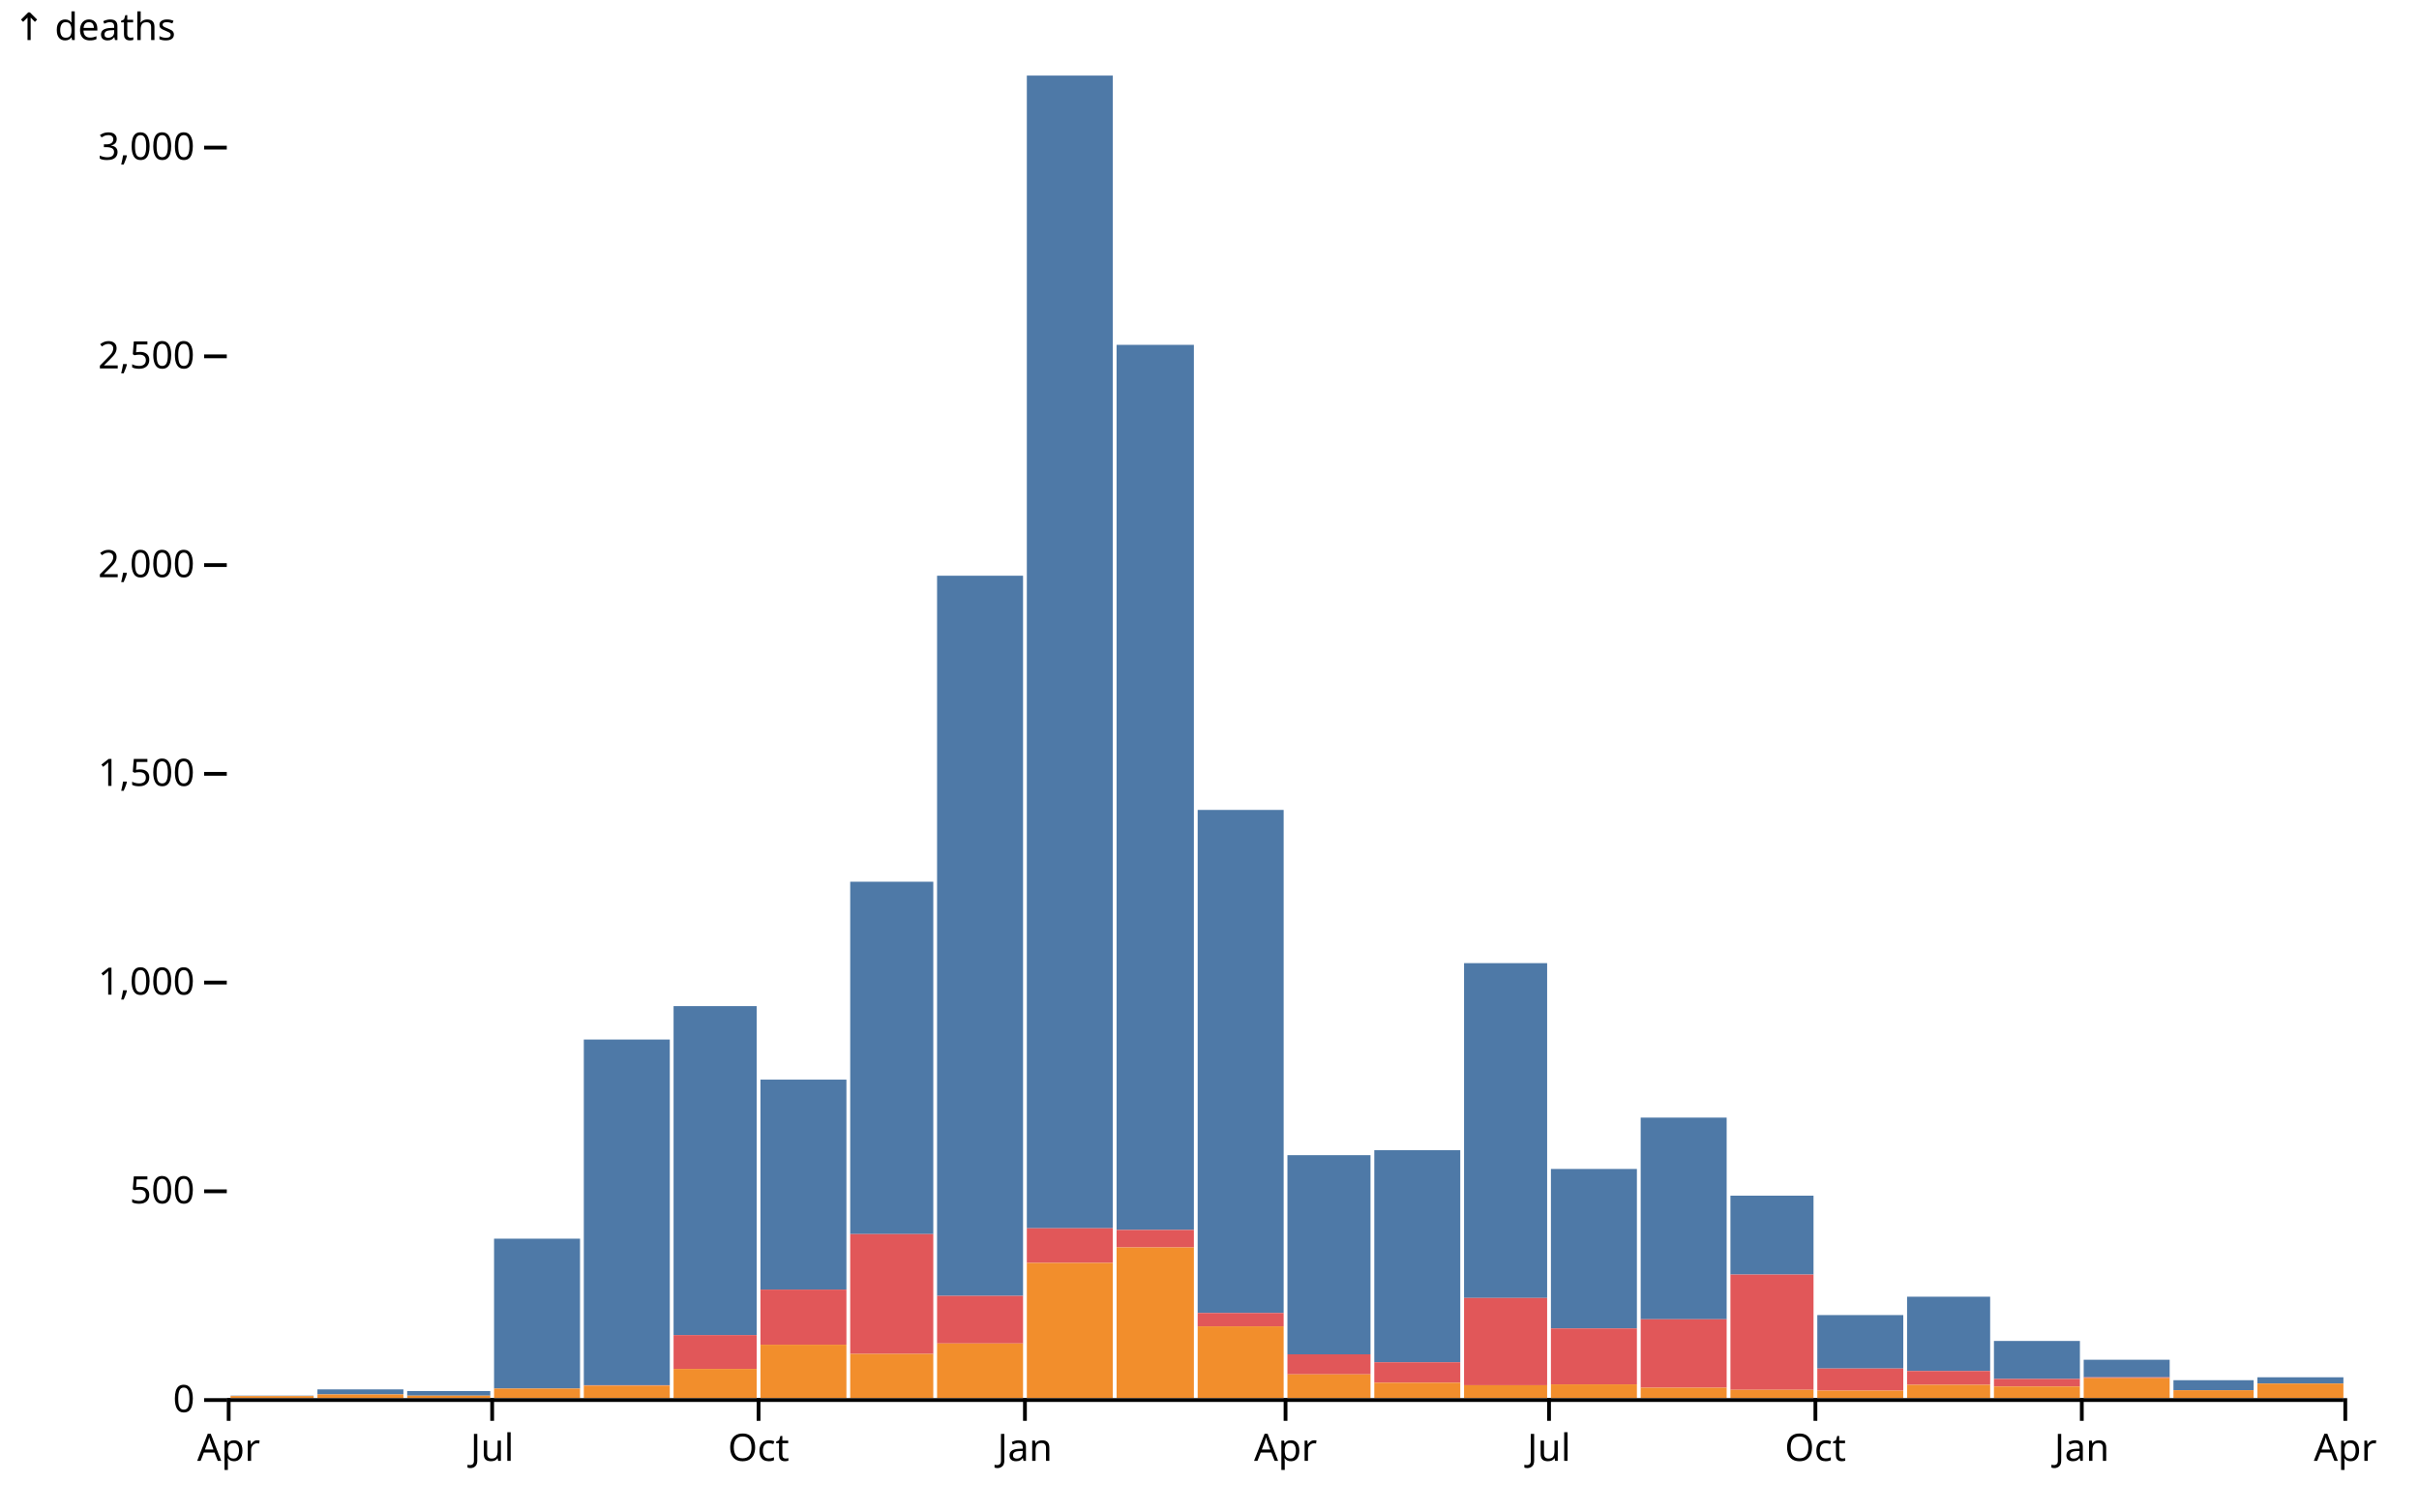
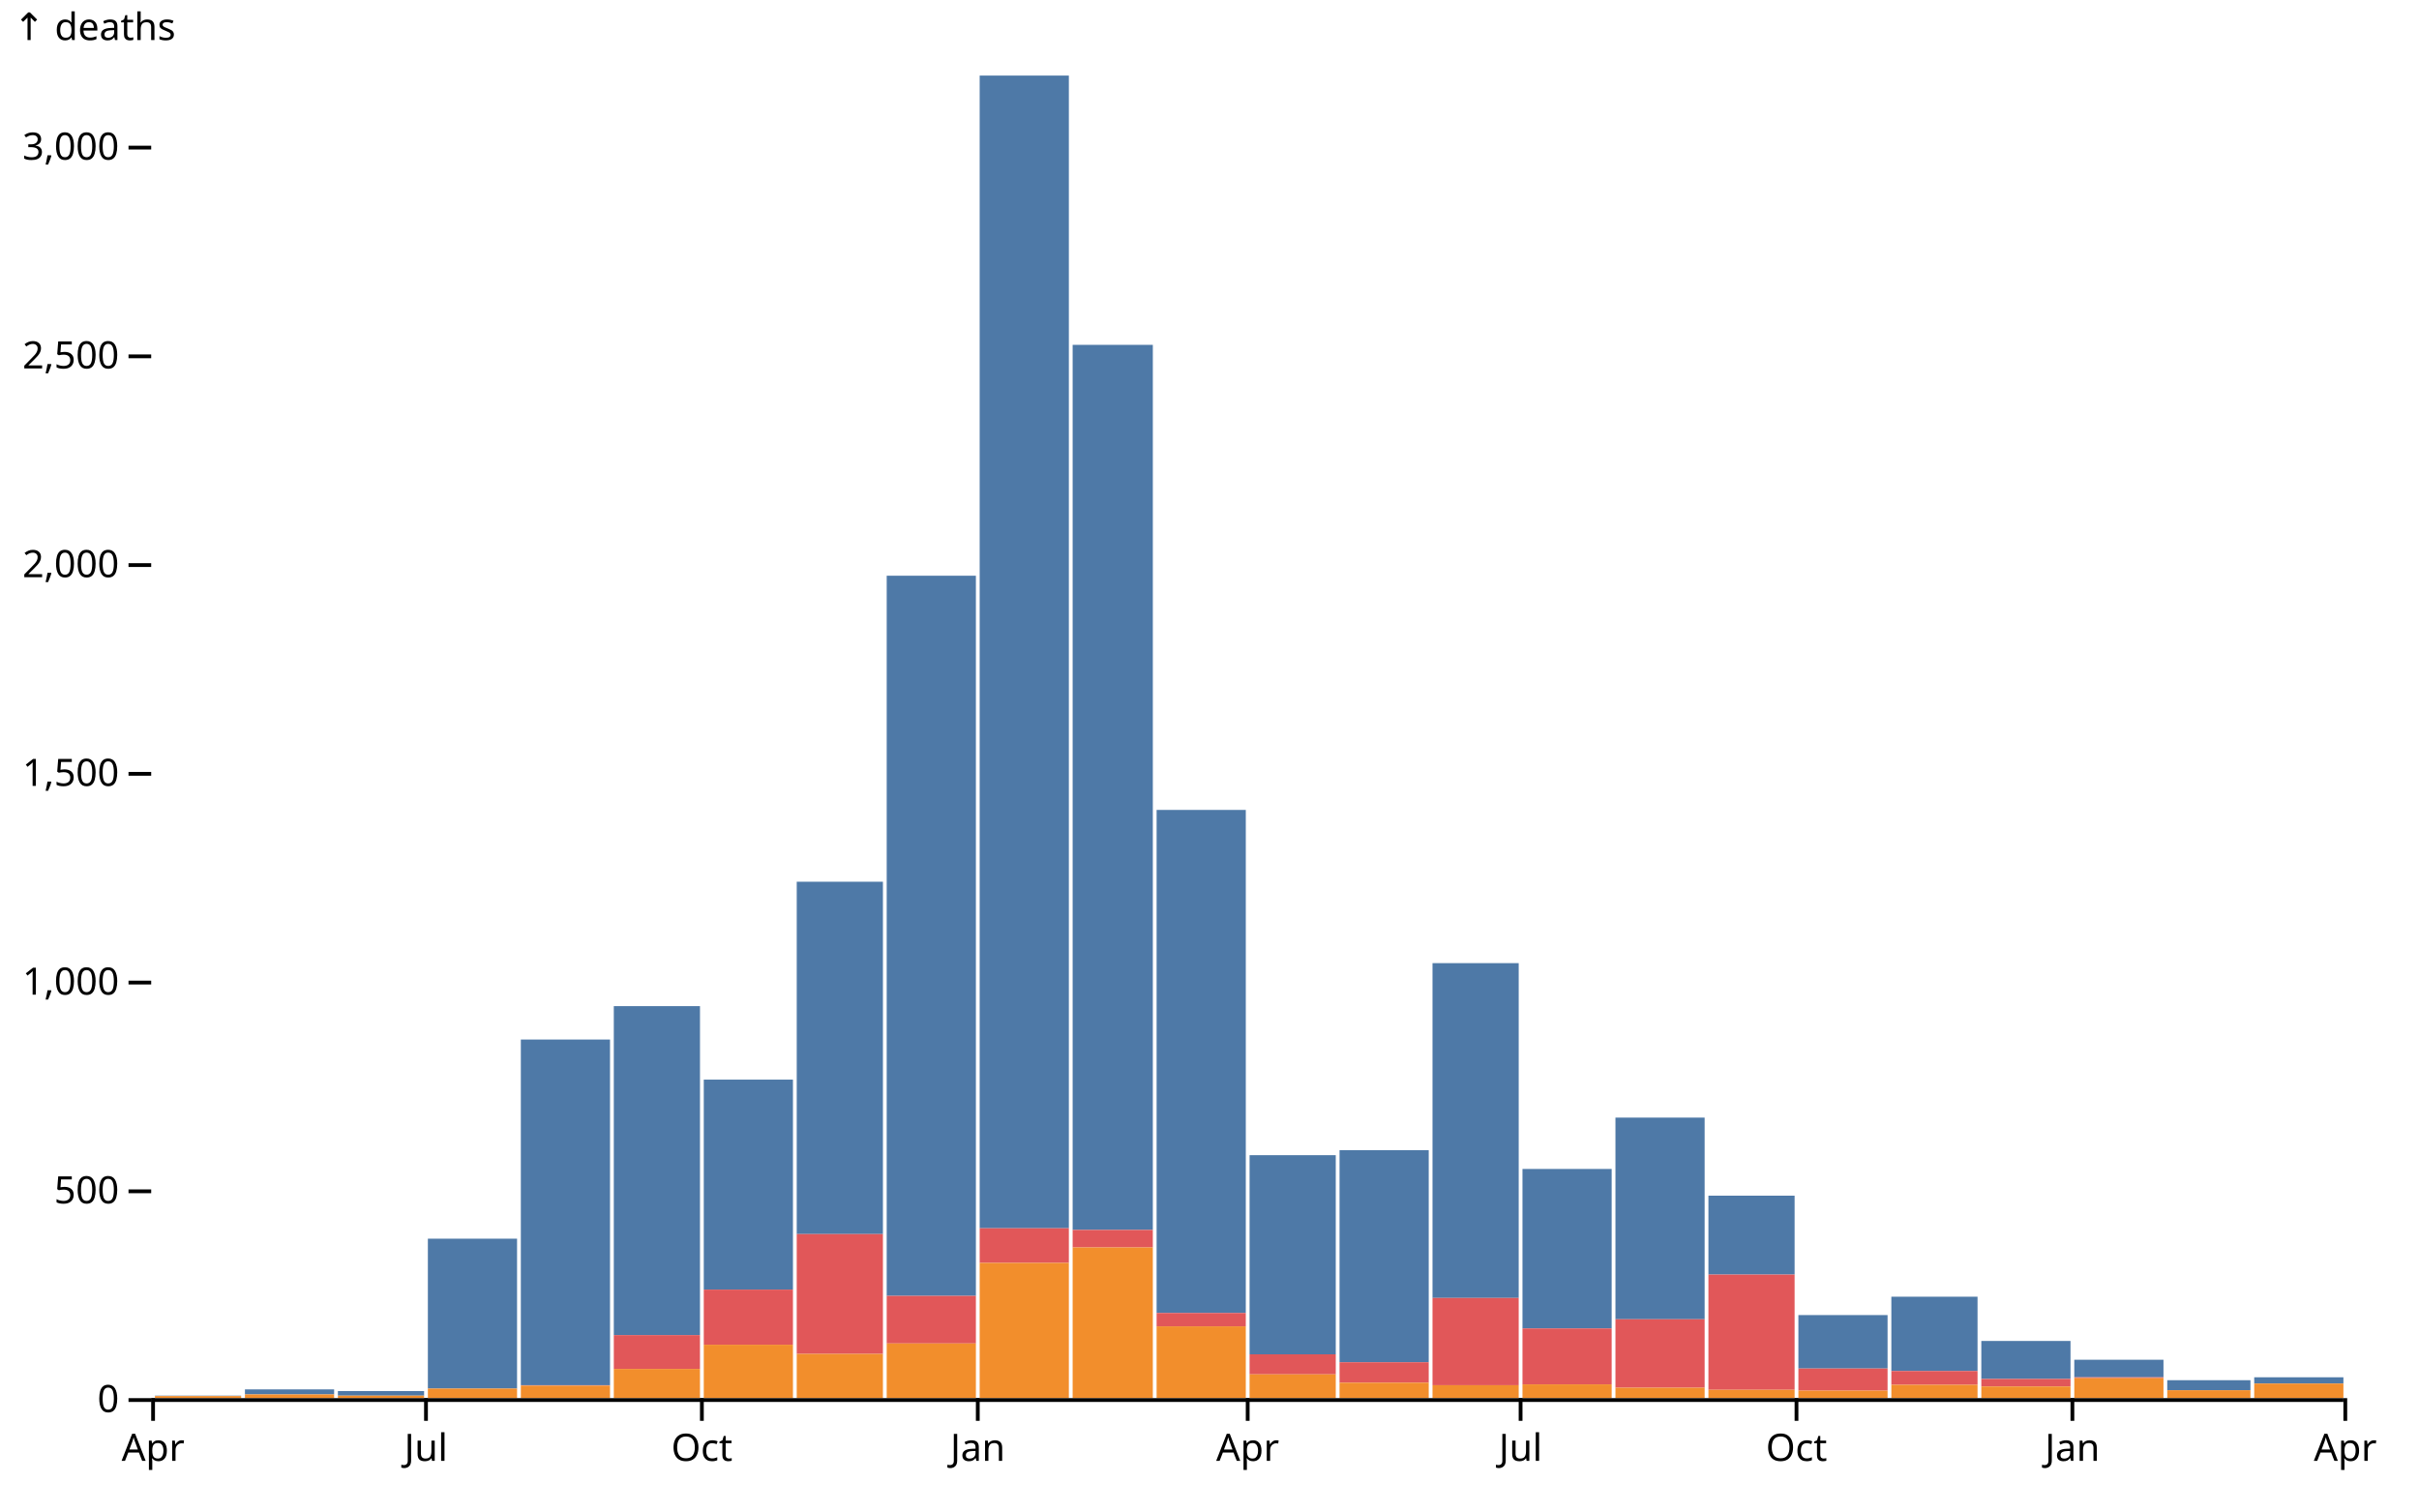
<svg xmlns="http://www.w3.org/2000/svg" class="plot" fill="currentColor" font-family="system-ui, sans-serif" font-size="10" text-anchor="middle" width="640" height="400" viewBox="0 0 640 400">
  <style>
    .plot {
      display: block;
      background: white;
      height: auto;
      height: intrinsic;
      max-width: 100%;
    }

    .plot text,
    .plot tspan {
      white-space: pre;
    }
  </style>
  <g aria-label="y-axis tick" fill="none" stroke="currentColor" transform="translate(0,0.5)">
-     <path transform="translate(60,370)" d="M0,0L-6,0" />
-     <path transform="translate(60,314.7601)" d="M0,0L-6,0" />
-     <path transform="translate(60,259.5202)" d="M0,0L-6,0" />
-     <path transform="translate(60,204.2803)" d="M0,0L-6,0" />
-     <path transform="translate(60,149.0404)" d="M0,0L-6,0" />
-     <path transform="translate(60,93.80051)" d="M0,0L-6,0" />
-     <path transform="translate(60,38.56061)" d="M0,0L-6,0" />
+     <path transform="translate(40,370)" d="M0,0L-6,0" />
+     <path transform="translate(40,314.7601)" d="M0,0L-6,0" />
+     <path transform="translate(40,259.5202)" d="M0,0L-6,0" />
+     <path transform="translate(40,204.2803)" d="M0,0L-6,0" />
+     <path transform="translate(40,149.0404)" d="M0,0L-6,0" />
+     <path transform="translate(40,93.80051)" d="M0,0L-6,0" />
+     <path transform="translate(40,38.56061)" d="M0,0L-6,0" />
  </g>
  <g aria-label="y-axis tick label" text-anchor="end" font-variant="tabular-nums" transform="translate(-8.5,0.5)">
-     <text y="0.32em" transform="translate(60,370)">0</text>
-     <text y="0.32em" transform="translate(60,314.7601)">500</text>
-     <text y="0.32em" transform="translate(60,259.5202)">1,000</text>
-     <text y="0.32em" transform="translate(60,204.2803)">1,500</text>
-     <text y="0.32em" transform="translate(60,149.0404)">2,000</text>
-     <text y="0.32em" transform="translate(60,93.80051)">2,500</text>
-     <text y="0.32em" transform="translate(60,38.56061)">3,000</text>
+     <text y="0.32em" transform="translate(40,370)">0</text>
+     <text y="0.32em" transform="translate(40,314.7601)">500</text>
+     <text y="0.32em" transform="translate(40,259.5202)">1,000</text>
+     <text y="0.32em" transform="translate(40,204.2803)">1,500</text>
+     <text y="0.32em" transform="translate(40,149.0404)">2,000</text>
+     <text y="0.32em" transform="translate(40,93.80051)">2,500</text>
+     <text y="0.32em" transform="translate(40,38.56061)">3,000</text>
  </g>
-   <g aria-label="y-axis label" text-anchor="start" transform="translate(-56.5,-16.5)">
-     <text y="0.71em" transform="translate(60,20)">↑ deaths</text>
+   <g aria-label="y-axis label" text-anchor="start" transform="translate(-36.5,-16.5)">
+     <text y="0.71em" transform="translate(40,20)">↑ deaths</text>
  </g>
  <g aria-label="x-axis tick" fill="none" stroke="currentColor" transform="translate(0.5,0)">
-     <path transform="translate(60,370)" d="M0,0L0,6" />
-     <path transform="translate(129.7127,370)" d="M0,0L0,6" />
-     <path transform="translate(200.1915,370)" d="M0,0L0,6" />
-     <path transform="translate(270.6703,370)" d="M0,0L0,6" />
-     <path transform="translate(339.617,370)" d="M0,0L0,6" />
-     <path transform="translate(409.3297,370)" d="M0,0L0,6" />
-     <path transform="translate(479.8085,370)" d="M0,0L0,6" />
-     <path transform="translate(550.2873,370)" d="M0,0L0,6" />
+     <path transform="translate(40,370)" d="M0,0L0,6" />
+     <path transform="translate(112.2025,370)" d="M0,0L0,6" />
+     <path transform="translate(185.1984,370)" d="M0,0L0,6" />
+     <path transform="translate(258.1943,370)" d="M0,0L0,6" />
+     <path transform="translate(329.6033,370)" d="M0,0L0,6" />
+     <path transform="translate(401.8057,370)" d="M0,0L0,6" />
+     <path transform="translate(474.8016,370)" d="M0,0L0,6" />
+     <path transform="translate(547.7975,370)" d="M0,0L0,6" />
    <path transform="translate(620,370)" d="M0,0L0,6" />
  </g>
  <g aria-label="x-axis tick label" font-variant="tabular-nums" transform="translate(0.5,9.5)">
-     <text y="0.71em" transform="translate(60,370)">Apr</text>
-     <text y="0.71em" transform="translate(129.7127,370)">Jul</text>
-     <text y="0.71em" transform="translate(200.1915,370)">Oct</text>
-     <text y="0.71em" transform="translate(270.6703,370)">Jan</text>
-     <text y="0.71em" transform="translate(339.617,370)">Apr</text>
-     <text y="0.71em" transform="translate(409.3297,370)">Jul</text>
-     <text y="0.71em" transform="translate(479.8085,370)">Oct</text>
-     <text y="0.71em" transform="translate(550.2873,370)">Jan</text>
+     <text y="0.71em" transform="translate(40,370)">Apr</text>
+     <text y="0.71em" transform="translate(112.2025,370)">Jul</text>
+     <text y="0.71em" transform="translate(185.1984,370)">Oct</text>
+     <text y="0.71em" transform="translate(258.1943,370)">Jan</text>
+     <text y="0.71em" transform="translate(329.6033,370)">Apr</text>
+     <text y="0.71em" transform="translate(401.8057,370)">Jul</text>
+     <text y="0.71em" transform="translate(474.8016,370)">Oct</text>
+     <text y="0.71em" transform="translate(547.7975,370)">Jan</text>
    <text y="0.71em" transform="translate(620,370)">Apr</text>
  </g>
  <g aria-label="rect">
-     <rect x="61" y="369.337" width="21.982" height="0.11" fill="#4e79a7" />
-     <rect x="83.982" y="367.68" width="22.748" height="1.326" fill="#4e79a7" />
-     <rect x="107.731" y="368.122" width="21.982" height="1.215" fill="#4e79a7" />
-     <rect x="130.713" y="327.797" width="22.748" height="39.662" fill="#4e79a7" />
-     <rect x="154.461" y="275.098" width="22.748" height="91.477" fill="#4e79a7" />
-     <rect x="178.209" y="266.259" width="21.982" height="87.058" fill="#4e79a7" />
-     <rect x="201.192" y="285.704" width="22.748" height="55.571" fill="#4e79a7" />
-     <rect x="224.94" y="233.336" width="21.982" height="93.245" fill="#4e79a7" />
-     <rect x="247.922" y="152.355" width="22.748" height="190.578" fill="#4e79a7" />
-     <rect x="271.67" y="20" width="22.748" height="305.035" fill="#4e79a7" />
-     <rect x="295.419" y="91.259" width="20.45" height="234.217" fill="#4e79a7" />
-     <rect x="316.869" y="214.334" width="22.748" height="133.128" fill="#4e79a7" />
-     <rect x="340.617" y="305.701" width="21.982" height="52.699" fill="#4e79a7" />
-     <rect x="363.599" y="304.375" width="22.748" height="56.124" fill="#4e79a7" />
-     <rect x="387.347" y="254.88" width="21.982" height="88.605" fill="#4e79a7" />
-     <rect x="410.33" y="309.347" width="22.748" height="42.203" fill="#4e79a7" />
-     <rect x="434.078" y="295.758" width="22.748" height="53.362" fill="#4e79a7" />
-     <rect x="457.826" y="316.417" width="21.982" height="20.881" fill="#4e79a7" />
-     <rect x="480.808" y="348.015" width="22.748" height="14.141" fill="#4e79a7" />
-     <rect x="504.557" y="343.153" width="21.982" height="19.665" fill="#4e79a7" />
-     <rect x="527.539" y="354.864" width="22.748" height="10.054" fill="#4e79a7" />
-     <rect x="551.287" y="359.836" width="22.748" height="4.64" fill="#4e79a7" />
-     <rect x="575.036" y="365.249" width="21.216" height="2.652" fill="#4e79a7" />
-     <rect x="597.252" y="364.476" width="22.748" height="1.657" fill="#4e79a7" />
-     <rect x="61" y="369.448" width="21.982" height="0" fill="#e15759" />
-     <rect x="83.982" y="369.006" width="22.748" height="0" fill="#e15759" />
-     <rect x="107.731" y="369.337" width="21.982" height="0" fill="#e15759" />
-     <rect x="130.713" y="367.459" width="22.748" height="0" fill="#e15759" />
-     <rect x="154.461" y="366.575" width="22.748" height="0.11" fill="#e15759" />
-     <rect x="178.209" y="353.318" width="21.982" height="8.949" fill="#e15759" />
-     <rect x="201.192" y="341.275" width="22.748" height="14.583" fill="#e15759" />
-     <rect x="224.94" y="326.581" width="21.982" height="31.708" fill="#e15759" />
-     <rect x="247.922" y="342.932" width="22.748" height="12.595" fill="#e15759" />
-     <rect x="271.67" y="325.035" width="22.748" height="9.17" fill="#e15759" />
-     <rect x="295.419" y="325.477" width="20.45" height="4.64" fill="#e15759" />
-     <rect x="316.869" y="347.462" width="22.748" height="3.535" fill="#e15759" />
-     <rect x="340.617" y="358.4" width="21.982" height="5.303" fill="#e15759" />
-     <rect x="363.599" y="360.499" width="22.748" height="5.414" fill="#e15759" />
-     <rect x="387.347" y="343.485" width="21.982" height="23.09" fill="#e15759" />
-     <rect x="410.33" y="351.55" width="22.748" height="14.804" fill="#e15759" />
-     <rect x="434.078" y="349.119" width="22.748" height="18.119" fill="#e15759" />
-     <rect x="457.826" y="337.298" width="21.982" height="30.492" fill="#e15759" />
-     <rect x="480.808" y="362.156" width="22.748" height="5.855" fill="#e15759" />
-     <rect x="504.557" y="362.819" width="21.982" height="3.646" fill="#e15759" />
-     <rect x="527.539" y="364.918" width="22.748" height="1.989" fill="#e15759" />
-     <rect x="551.287" y="364.476" width="22.748" height="0.221" fill="#e15759" />
-     <rect x="575.036" y="367.901" width="21.216" height="0" fill="#e15759" />
-     <rect x="597.252" y="366.133" width="22.748" height="0" fill="#e15759" />
-     <rect x="61" y="369.448" width="21.982" height="0.552" fill="#f28e2c" />
-     <rect x="83.982" y="369.006" width="22.748" height="0.994" fill="#f28e2c" />
-     <rect x="107.731" y="369.337" width="21.982" height="0.663" fill="#f28e2c" />
-     <rect x="130.713" y="367.459" width="22.748" height="2.541" fill="#f28e2c" />
-     <rect x="154.461" y="366.686" width="22.748" height="3.314" fill="#f28e2c" />
-     <rect x="178.209" y="362.266" width="21.982" height="7.734" fill="#f28e2c" />
-     <rect x="201.192" y="355.859" width="22.748" height="14.141" fill="#f28e2c" />
-     <rect x="224.94" y="358.289" width="21.982" height="11.711" fill="#f28e2c" />
-     <rect x="247.922" y="355.527" width="22.748" height="14.473" fill="#f28e2c" />
-     <rect x="271.67" y="334.205" width="22.748" height="35.795" fill="#f28e2c" />
-     <rect x="295.419" y="330.117" width="20.45" height="39.883" fill="#f28e2c" />
-     <rect x="316.869" y="350.997" width="22.748" height="19.003" fill="#f28e2c" />
-     <rect x="340.617" y="363.703" width="21.982" height="6.297" fill="#f28e2c" />
-     <rect x="363.599" y="365.912" width="22.748" height="4.088" fill="#f28e2c" />
-     <rect x="387.347" y="366.575" width="21.982" height="3.425" fill="#f28e2c" />
-     <rect x="410.33" y="366.354" width="22.748" height="3.646" fill="#f28e2c" />
-     <rect x="434.078" y="367.238" width="22.748" height="2.762" fill="#f28e2c" />
-     <rect x="457.826" y="367.79" width="21.982" height="2.21" fill="#f28e2c" />
-     <rect x="480.808" y="368.011" width="22.748" height="1.989" fill="#f28e2c" />
-     <rect x="504.557" y="366.465" width="21.982" height="3.535" fill="#f28e2c" />
-     <rect x="527.539" y="366.907" width="22.748" height="3.093" fill="#f28e2c" />
-     <rect x="551.287" y="364.697" width="22.748" height="5.303" fill="#f28e2c" />
-     <rect x="575.036" y="367.901" width="21.216" height="2.099" fill="#f28e2c" />
-     <rect x="597.252" y="366.133" width="22.748" height="3.867" fill="#f28e2c" />
+     <rect x="41" y="369.337" width="22.803" height="0.11" fill="#4e79a7" />
+     <rect x="64.803" y="367.68" width="23.596" height="1.326" fill="#4e79a7" />
+     <rect x="89.399" y="368.122" width="22.803" height="1.215" fill="#4e79a7" />
+     <rect x="113.202" y="327.797" width="23.596" height="39.662" fill="#4e79a7" />
+     <rect x="137.799" y="275.098" width="23.596" height="91.477" fill="#4e79a7" />
+     <rect x="162.395" y="266.259" width="22.803" height="87.058" fill="#4e79a7" />
+     <rect x="186.198" y="285.704" width="23.596" height="55.571" fill="#4e79a7" />
+     <rect x="210.795" y="233.336" width="22.803" height="93.245" fill="#4e79a7" />
+     <rect x="234.598" y="152.355" width="23.596" height="190.578" fill="#4e79a7" />
+     <rect x="259.194" y="20" width="23.596" height="305.035" fill="#4e79a7" />
+     <rect x="283.791" y="91.259" width="21.216" height="234.217" fill="#4e79a7" />
+     <rect x="306.007" y="214.334" width="23.596" height="133.128" fill="#4e79a7" />
+     <rect x="330.603" y="305.701" width="22.803" height="52.699" fill="#4e79a7" />
+     <rect x="354.406" y="304.375" width="23.596" height="56.124" fill="#4e79a7" />
+     <rect x="379.003" y="254.88" width="22.803" height="88.605" fill="#4e79a7" />
+     <rect x="402.806" y="309.347" width="23.596" height="42.203" fill="#4e79a7" />
+     <rect x="427.402" y="295.758" width="23.596" height="53.362" fill="#4e79a7" />
+     <rect x="451.999" y="316.417" width="22.803" height="20.881" fill="#4e79a7" />
+     <rect x="475.802" y="348.015" width="23.596" height="14.141" fill="#4e79a7" />
+     <rect x="500.398" y="343.153" width="22.803" height="19.665" fill="#4e79a7" />
+     <rect x="524.201" y="354.864" width="23.596" height="10.054" fill="#4e79a7" />
+     <rect x="548.798" y="359.836" width="23.596" height="4.64" fill="#4e79a7" />
+     <rect x="573.394" y="365.249" width="22.01" height="2.652" fill="#4e79a7" />
+     <rect x="596.404" y="364.476" width="23.596" height="1.657" fill="#4e79a7" />
+     <rect x="41" y="369.448" width="22.803" height="0" fill="#e15759" />
+     <rect x="64.803" y="369.006" width="23.596" height="0" fill="#e15759" />
+     <rect x="89.399" y="369.337" width="22.803" height="0" fill="#e15759" />
+     <rect x="113.202" y="367.459" width="23.596" height="0" fill="#e15759" />
+     <rect x="137.799" y="366.575" width="23.596" height="0.11" fill="#e15759" />
+     <rect x="162.395" y="353.318" width="22.803" height="8.949" fill="#e15759" />
+     <rect x="186.198" y="341.275" width="23.596" height="14.583" fill="#e15759" />
+     <rect x="210.795" y="326.581" width="22.803" height="31.708" fill="#e15759" />
+     <rect x="234.598" y="342.932" width="23.596" height="12.595" fill="#e15759" />
+     <rect x="259.194" y="325.035" width="23.596" height="9.17" fill="#e15759" />
+     <rect x="283.791" y="325.477" width="21.216" height="4.64" fill="#e15759" />
+     <rect x="306.007" y="347.462" width="23.596" height="3.535" fill="#e15759" />
+     <rect x="330.603" y="358.4" width="22.803" height="5.303" fill="#e15759" />
+     <rect x="354.406" y="360.499" width="23.596" height="5.414" fill="#e15759" />
+     <rect x="379.003" y="343.485" width="22.803" height="23.09" fill="#e15759" />
+     <rect x="402.806" y="351.55" width="23.596" height="14.804" fill="#e15759" />
+     <rect x="427.402" y="349.119" width="23.596" height="18.119" fill="#e15759" />
+     <rect x="451.999" y="337.298" width="22.803" height="30.492" fill="#e15759" />
+     <rect x="475.802" y="362.156" width="23.596" height="5.855" fill="#e15759" />
+     <rect x="500.398" y="362.819" width="22.803" height="3.646" fill="#e15759" />
+     <rect x="524.201" y="364.918" width="23.596" height="1.989" fill="#e15759" />
+     <rect x="548.798" y="364.476" width="23.596" height="0.221" fill="#e15759" />
+     <rect x="573.394" y="367.901" width="22.01" height="0" fill="#e15759" />
+     <rect x="596.404" y="366.133" width="23.596" height="0" fill="#e15759" />
+     <rect x="41" y="369.448" width="22.803" height="0.552" fill="#f28e2c" />
+     <rect x="64.803" y="369.006" width="23.596" height="0.994" fill="#f28e2c" />
+     <rect x="89.399" y="369.337" width="22.803" height="0.663" fill="#f28e2c" />
+     <rect x="113.202" y="367.459" width="23.596" height="2.541" fill="#f28e2c" />
+     <rect x="137.799" y="366.686" width="23.596" height="3.314" fill="#f28e2c" />
+     <rect x="162.395" y="362.266" width="22.803" height="7.734" fill="#f28e2c" />
+     <rect x="186.198" y="355.859" width="23.596" height="14.141" fill="#f28e2c" />
+     <rect x="210.795" y="358.289" width="22.803" height="11.711" fill="#f28e2c" />
+     <rect x="234.598" y="355.527" width="23.596" height="14.473" fill="#f28e2c" />
+     <rect x="259.194" y="334.205" width="23.596" height="35.795" fill="#f28e2c" />
+     <rect x="283.791" y="330.117" width="21.216" height="39.883" fill="#f28e2c" />
+     <rect x="306.007" y="350.997" width="23.596" height="19.003" fill="#f28e2c" />
+     <rect x="330.603" y="363.703" width="22.803" height="6.297" fill="#f28e2c" />
+     <rect x="354.406" y="365.912" width="23.596" height="4.088" fill="#f28e2c" />
+     <rect x="379.003" y="366.575" width="22.803" height="3.425" fill="#f28e2c" />
+     <rect x="402.806" y="366.354" width="23.596" height="3.646" fill="#f28e2c" />
+     <rect x="427.402" y="367.238" width="23.596" height="2.762" fill="#f28e2c" />
+     <rect x="451.999" y="367.79" width="22.803" height="2.21" fill="#f28e2c" />
+     <rect x="475.802" y="368.011" width="23.596" height="1.989" fill="#f28e2c" />
+     <rect x="500.398" y="366.465" width="22.803" height="3.535" fill="#f28e2c" />
+     <rect x="524.201" y="366.907" width="23.596" height="3.093" fill="#f28e2c" />
+     <rect x="548.798" y="364.697" width="23.596" height="5.303" fill="#f28e2c" />
+     <rect x="573.394" y="367.901" width="22.01" height="2.099" fill="#f28e2c" />
+     <rect x="596.404" y="366.133" width="23.596" height="3.867" fill="#f28e2c" />
  </g>
  <g aria-label="rule" stroke="currentColor" transform="translate(0,0.5)">
-     <line x1="60" x2="620" y1="370" y2="370" />
+     <line x1="40" x2="620" y1="370" y2="370" />
  </g>
</svg>
